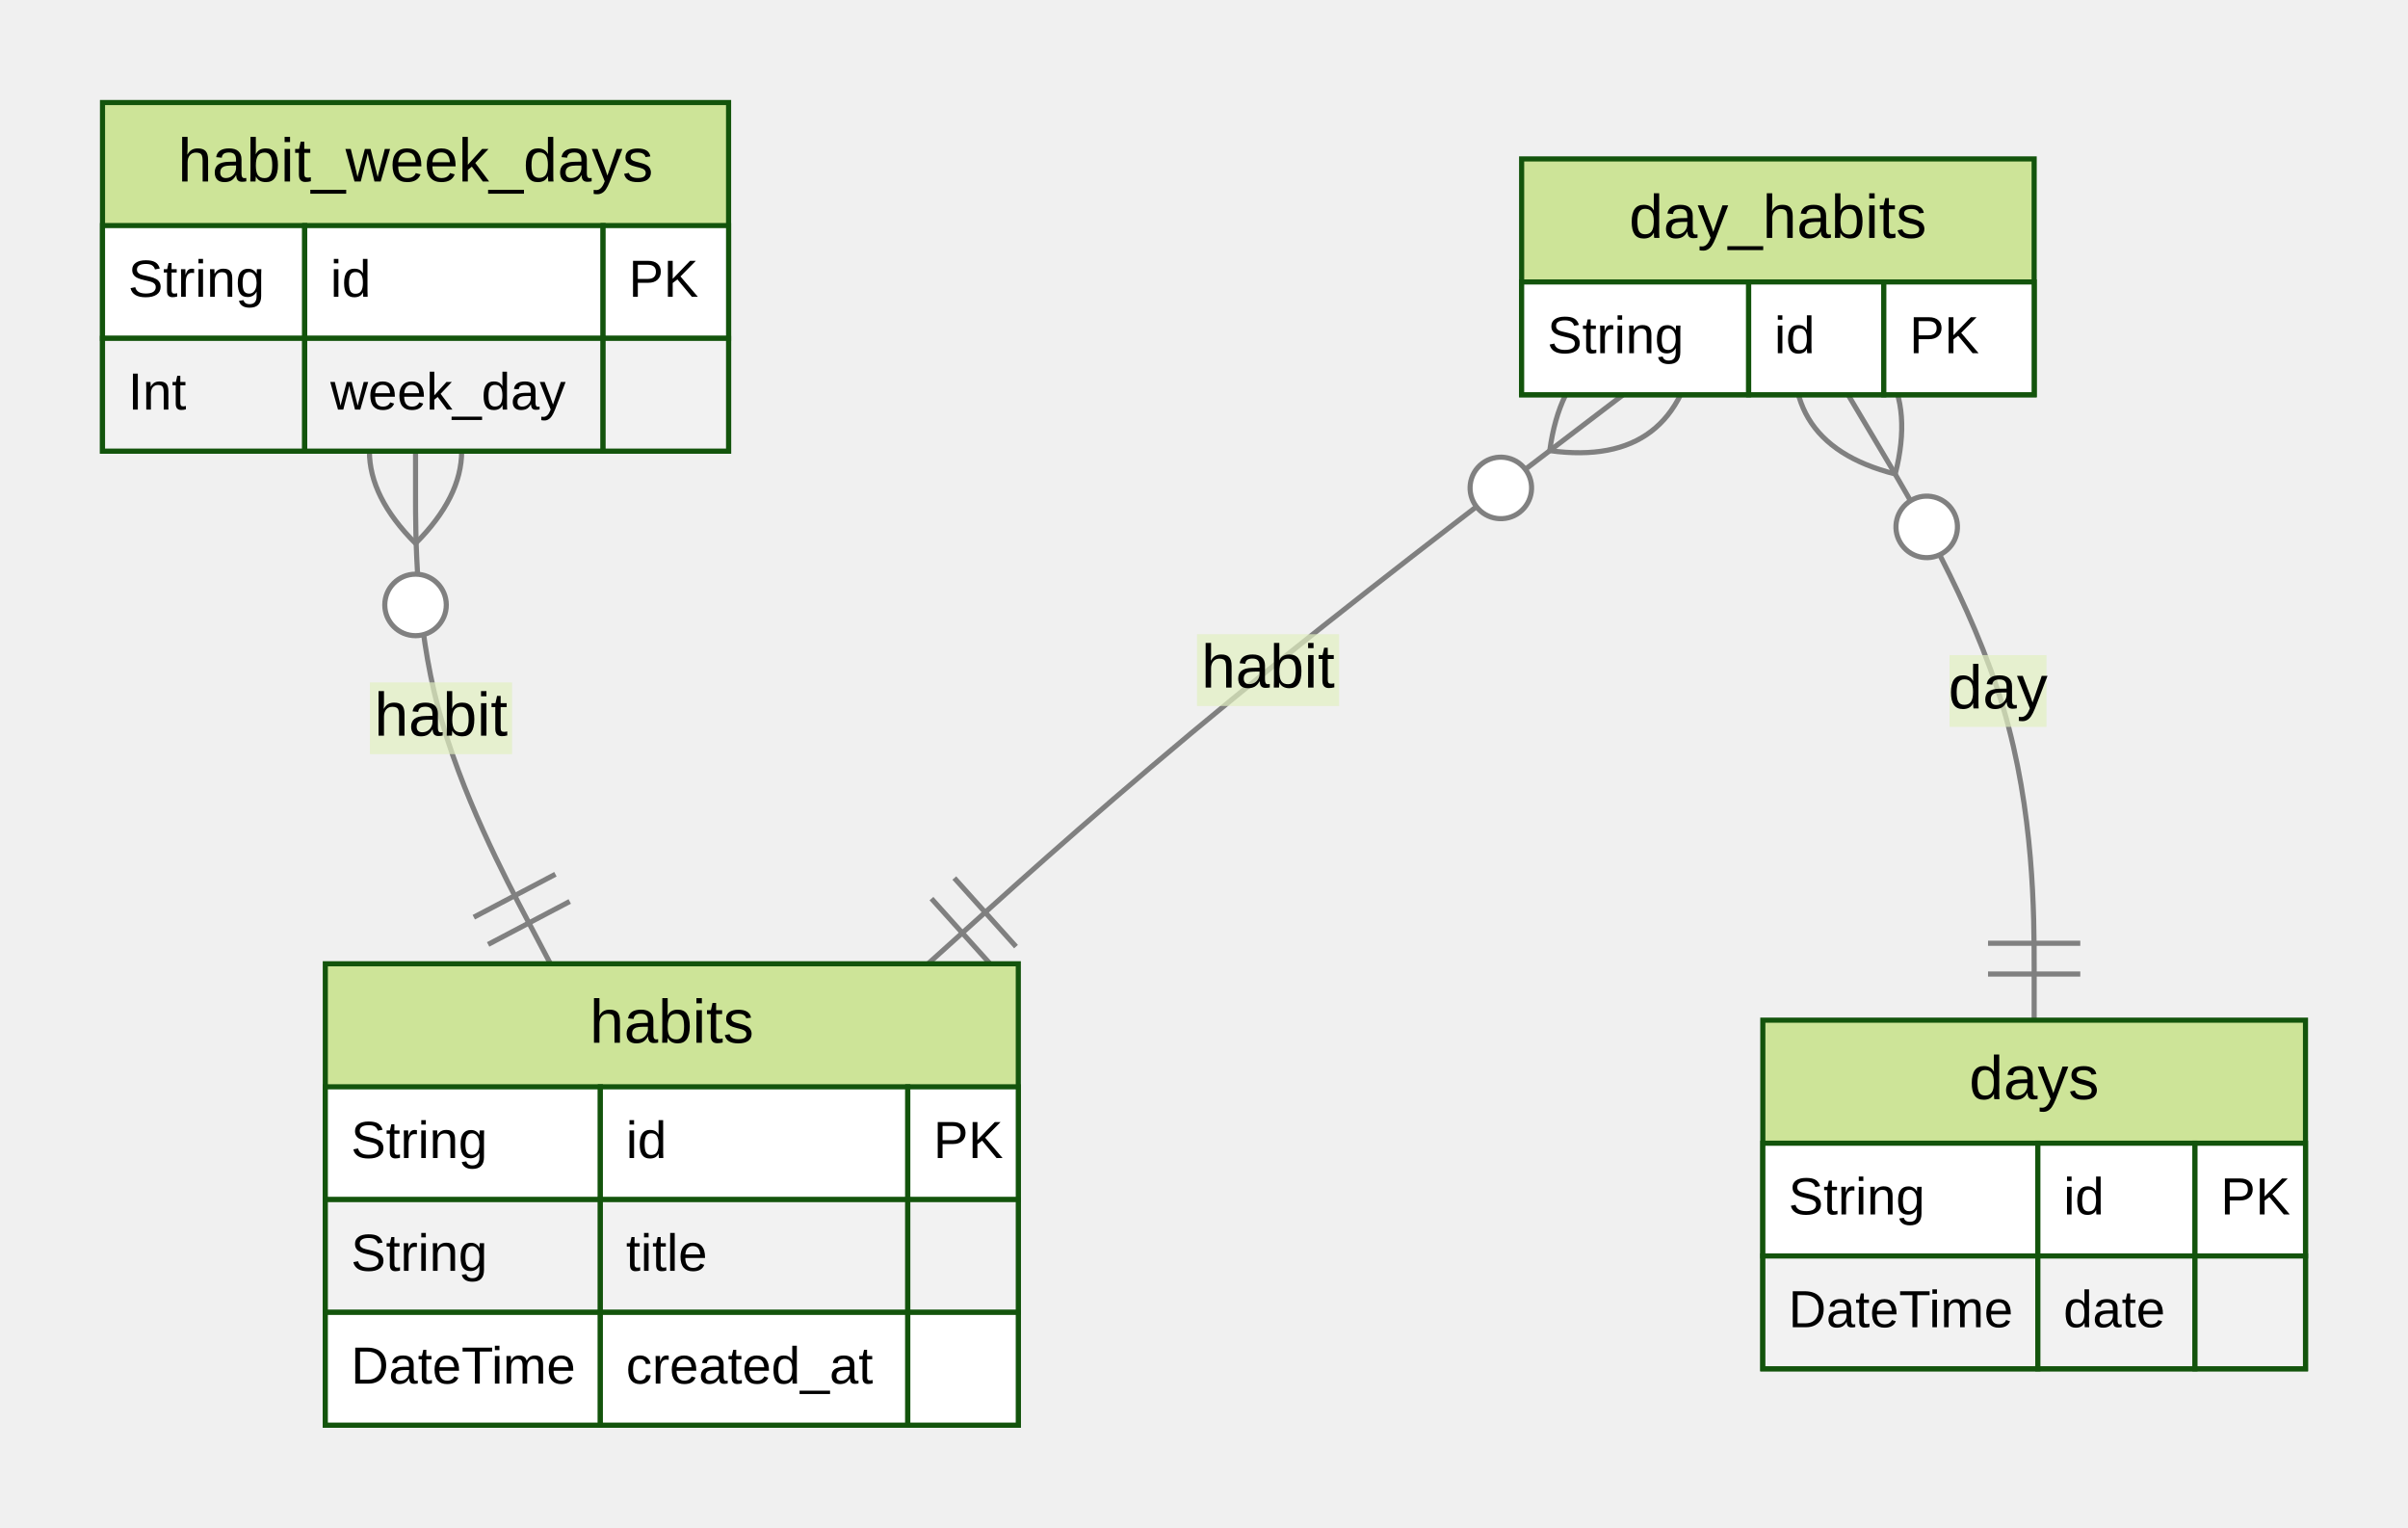
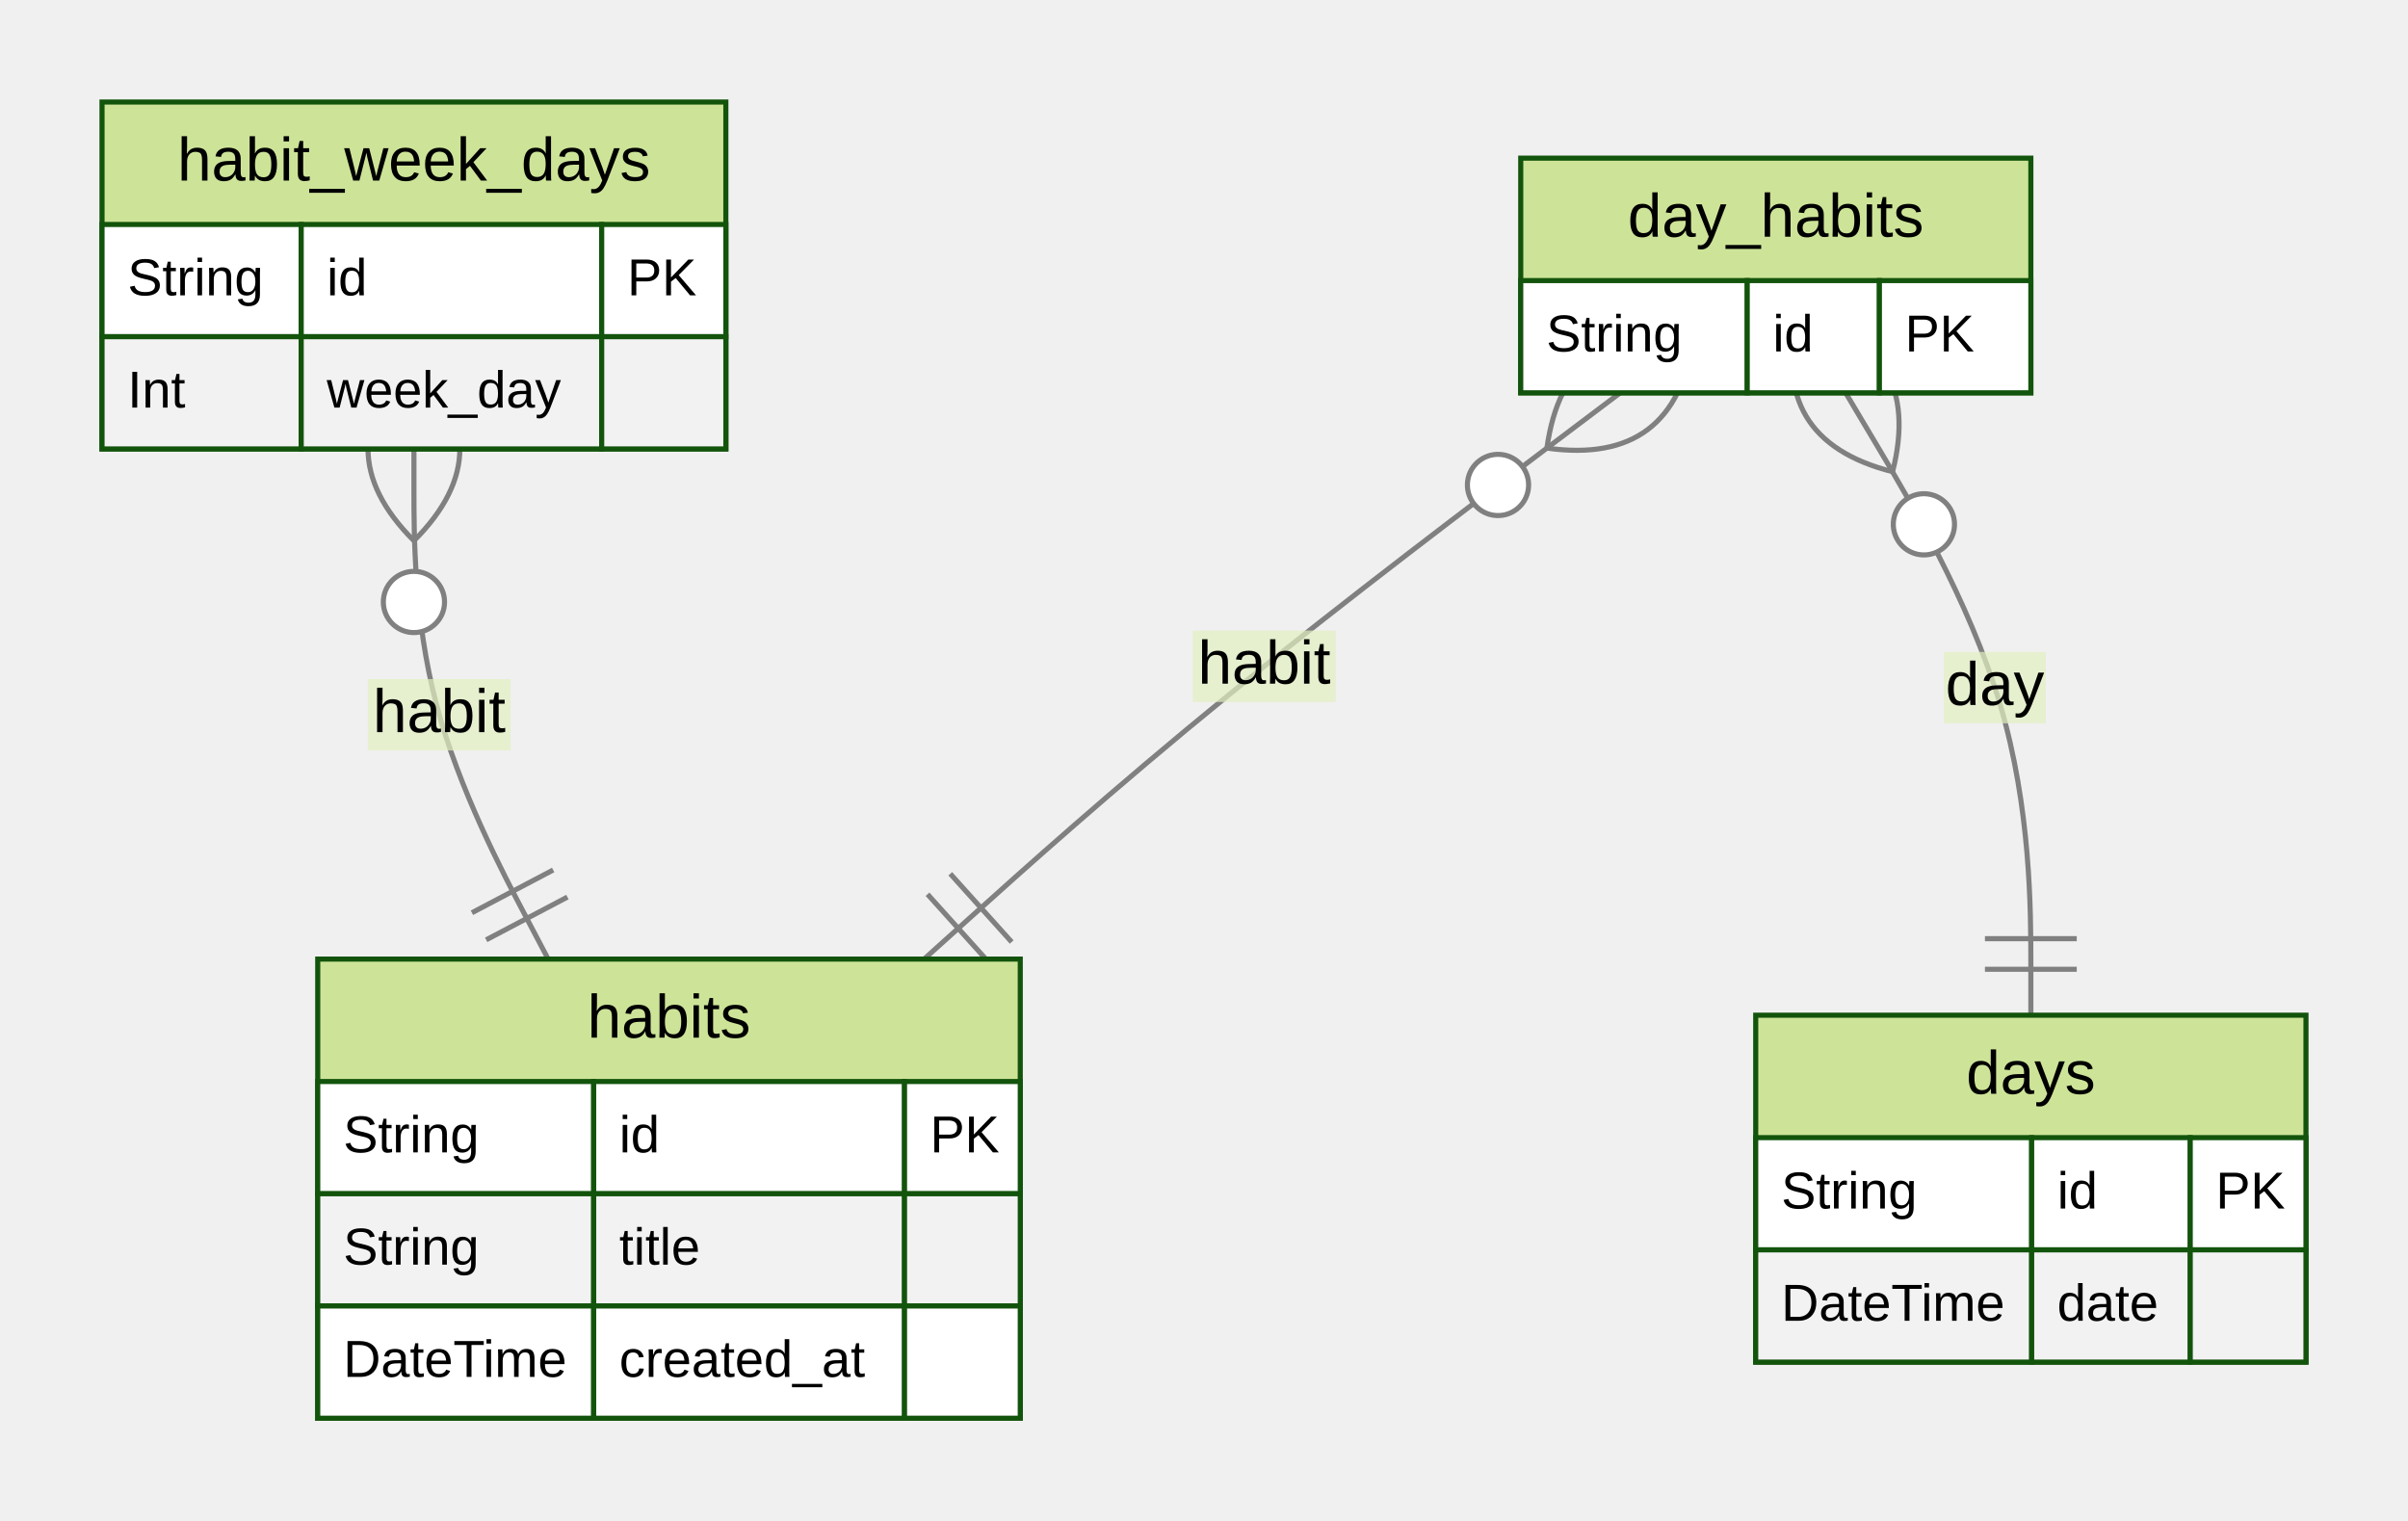
- <svg xmlns="http://www.w3.org/2000/svg" aria-roledescription="er" viewBox="0 0 469.832 298" style="max-width: 469.832px; background-color: white;" width="100%" id="mermaid-0">
+ <svg xmlns="http://www.w3.org/2000/svg" aria-roledescription="er" viewBox="0 0 472.051 298" style="max-width: 472.051px; background-color: white;" width="100%" id="mermaid-0">
  <style>#mermaid-0{font-family:"trebuchet ms",verdana,arial,sans-serif;font-size:16px;fill:#000000;}#mermaid-0 .error-icon{fill:#552222;}#mermaid-0 .error-text{fill:#552222;stroke:#552222;}#mermaid-0 .edge-thickness-normal{stroke-width:2px;}#mermaid-0 .edge-thickness-thick{stroke-width:3.5px;}#mermaid-0 .edge-pattern-solid{stroke-dasharray:0;}#mermaid-0 .edge-pattern-dashed{stroke-dasharray:3;}#mermaid-0 .edge-pattern-dotted{stroke-dasharray:2;}#mermaid-0 .marker{fill:#000000;stroke:#000000;}#mermaid-0 .marker.cross{stroke:#000000;}#mermaid-0 svg{font-family:"trebuchet ms",verdana,arial,sans-serif;font-size:16px;}#mermaid-0 .entityBox{fill:#cde498;stroke:#13540c;}#mermaid-0 .attributeBoxOdd{fill:#ffffff;stroke:#13540c;}#mermaid-0 .attributeBoxEven{fill:#f2f2f2;stroke:#13540c;}#mermaid-0 .relationshipLabelBox{fill:hsl(78.158, 58.462%, 84.51%);opacity:0.7;background-color:hsl(78.158, 58.462%, 84.51%);}#mermaid-0 .relationshipLabelBox rect{opacity:0.5;}#mermaid-0 .relationshipLine{stroke:#000000;}#mermaid-0 .entityTitleText{text-anchor:middle;font-size:18px;fill:#000000;}#mermaid-0 :root{--mermaid-font-family:"trebuchet ms",verdana,arial,sans-serif;}</style>
  <g />
  <defs>
    <marker orient="auto" markerHeight="18" markerWidth="18" refY="9" refX="0" id="ONLY_ONE_START">
      <path d="M9,0 L9,18 M15,0 L15,18" fill="none" stroke="gray" />
    </marker>
  </defs>
  <defs>
    <marker orient="auto" markerHeight="18" markerWidth="18" refY="9" refX="18" id="ONLY_ONE_END">
      <path d="M3,0 L3,18 M9,0 L9,18" fill="none" stroke="gray" />
    </marker>
  </defs>
  <defs>
    <marker orient="auto" markerHeight="18" markerWidth="30" refY="9" refX="0" id="ZERO_OR_ONE_START">
      <circle r="6" cy="9" cx="21" fill="white" stroke="gray" />
      <path d="M9,0 L9,18" fill="none" stroke="gray" />
    </marker>
  </defs>
  <defs>
    <marker orient="auto" markerHeight="18" markerWidth="30" refY="9" refX="30" id="ZERO_OR_ONE_END">
      <circle r="6" cy="9" cx="9" fill="white" stroke="gray" />
      <path d="M21,0 L21,18" fill="none" stroke="gray" />
    </marker>
  </defs>
  <defs>
    <marker orient="auto" markerHeight="36" markerWidth="45" refY="18" refX="18" id="ONE_OR_MORE_START">
      <path d="M0,18 Q 18,0 36,18 Q 18,36 0,18 M42,9 L42,27" fill="none" stroke="gray" />
    </marker>
  </defs>
  <defs>
    <marker orient="auto" markerHeight="36" markerWidth="45" refY="18" refX="27" id="ONE_OR_MORE_END">
      <path d="M3,9 L3,27 M9,18 Q27,0 45,18 Q27,36 9,18" fill="none" stroke="gray" />
    </marker>
  </defs>
  <defs>
    <marker orient="auto" markerHeight="36" markerWidth="57" refY="18" refX="18" id="ZERO_OR_MORE_START">
      <circle r="6" cy="18" cx="48" fill="white" stroke="gray" />
      <path d="M0,18 Q18,0 36,18 Q18,36 0,18" fill="none" stroke="gray" />
    </marker>
  </defs>
  <defs>
    <marker orient="auto" markerHeight="36" markerWidth="57" refY="18" refX="39" id="ZERO_OR_MORE_END">
      <circle r="6" cy="18" cx="9" fill="white" stroke="gray" />
      <path d="M21,18 Q39,0 57,18 Q39,36 21,18" fill="none" stroke="gray" />
    </marker>
  </defs>
-   <path style="stroke: gray; fill: none;" marker-start="url(#ZERO_OR_MORE_START)" marker-end="url(#ONLY_ONE_END)" d="M81.078,88L81.078,96.333C81.078,104.667,81.078,121.333,85.464,138C89.85,154.667,98.622,171.333,103.008,179.667L107.394,188" class="er relationshipLine" />
-   <path style="stroke: gray; fill: none;" marker-start="url(#ZERO_OR_MORE_START)" marker-end="url(#ONLY_ONE_END)" d="M360.581,77L366.633,87.167C372.684,97.333,384.787,117.667,390.839,138C396.891,158.333,396.891,178.667,396.891,188.833L396.891,199" class="er relationshipLine" />
-   <path style="stroke: gray; fill: none;" marker-start="url(#ZERO_OR_MORE_START)" marker-end="url(#ONLY_ONE_END)" d="M316.697,77L303.35,87.167C290.004,97.333,263.31,117.667,240.706,136.167C218.102,154.667,199.586,171.333,190.328,179.667L181.07,188" class="er relationshipLine" />
-   <g transform="translate(63.47266,188 )" id="entity-habits-8c386590-e4fe-4fea-a6f3-56034a7cd409">
-     <rect height="90" width="135.211" y="0" x="0" class="er entityBox" />
-     <text style="dominant-baseline: middle; text-anchor: middle; font-size: 12px;" transform="translate(67.60547,12)" y="0" x="0" id="text-entity-habits-8c386590-e4fe-4fea-a6f3-56034a7cd409" class="er entityLabel">habits</text>
-     <rect height="22" width="53.664" y="24" x="0" class="er attributeBoxOdd" />
-     <text style="dominant-baseline: middle; font-size: 10.2px;" transform="translate(5,35)" y="0" x="0" id="text-entity-habits-8c386590-e4fe-4fea-a6f3-56034a7cd409-attr-1-type" class="er entityLabel">String</text>
-     <rect height="22" width="59.984" y="24" x="53.664" class="er attributeBoxOdd" />
-     <text style="dominant-baseline: middle; font-size: 10.2px;" transform="translate(58.66406,35)" y="0" x="0" id="text-entity-habits-8c386590-e4fe-4fea-a6f3-56034a7cd409-attr-1-name" class="er entityLabel">id</text>
-     <rect height="22" width="21.562" y="24" x="113.648" class="er attributeBoxOdd" />
-     <text style="dominant-baseline: middle; font-size: 10.2px;" transform="translate(118.6484,35)" y="0" x="0" id="text-entity-habits-8c386590-e4fe-4fea-a6f3-56034a7cd409-attr-1-key" class="er entityLabel">PK</text>
-     <rect height="22" width="53.664" y="46" x="0" class="er attributeBoxEven" />
-     <text style="dominant-baseline: middle; font-size: 10.2px;" transform="translate(5,57)" y="0" x="0" id="text-entity-habits-8c386590-e4fe-4fea-a6f3-56034a7cd409-attr-2-type" class="er entityLabel">String</text>
-     <rect height="22" width="59.984" y="46" x="53.664" class="er attributeBoxEven" />
-     <text style="dominant-baseline: middle; font-size: 10.2px;" transform="translate(58.66406,57)" y="0" x="0" id="text-entity-habits-8c386590-e4fe-4fea-a6f3-56034a7cd409-attr-2-name" class="er entityLabel">title</text>
-     <rect height="22" width="21.562" y="46" x="113.648" class="er attributeBoxEven" />
-     <text style="dominant-baseline: middle; font-size: 10.2px;" transform="translate(118.6484,57)" y="0" x="0" id="text-entity-habits-8c386590-e4fe-4fea-a6f3-56034a7cd409-attr-2-key" class="er entityLabel" />
-     <rect height="22" width="53.664" y="68" x="0" class="er attributeBoxOdd" />
-     <text style="dominant-baseline: middle; font-size: 10.2px;" transform="translate(5,79)" y="0" x="0" id="text-entity-habits-8c386590-e4fe-4fea-a6f3-56034a7cd409-attr-3-type" class="er entityLabel">DateTime</text>
-     <rect height="22" width="59.984" y="68" x="53.664" class="er attributeBoxOdd" />
-     <text style="dominant-baseline: middle; font-size: 10.2px;" transform="translate(58.66406,79)" y="0" x="0" id="text-entity-habits-8c386590-e4fe-4fea-a6f3-56034a7cd409-attr-3-name" class="er entityLabel">created_at</text>
-     <rect height="22" width="21.562" y="68" x="113.648" class="er attributeBoxOdd" />
-     <text style="dominant-baseline: middle; font-size: 10.2px;" transform="translate(118.6484,79)" y="0" x="0" id="text-entity-habits-8c386590-e4fe-4fea-a6f3-56034a7cd409-attr-3-key" class="er entityLabel" />
+   <path style="stroke: gray; fill: none;" marker-start="url(#ZERO_OR_MORE_START)" marker-end="url(#ONLY_ONE_END)" d="M81.146,88L81.146,96.333C81.146,104.667,81.146,121.333,85.532,138C89.918,154.667,98.69,171.333,103.076,179.667L107.462,188" class="er relationshipLine" />
+   <path style="stroke: gray; fill: none;" marker-start="url(#ZERO_OR_MORE_START)" marker-end="url(#ONLY_ONE_END)" d="M361.807,77L367.859,87.167C373.91,97.333,386.013,117.667,392.065,138C398.116,158.333,398.116,178.667,398.116,188.833L398.116,199" class="er relationshipLine" />
+   <path style="stroke: gray; fill: none;" marker-start="url(#ZERO_OR_MORE_START)" marker-end="url(#ONLY_ONE_END)" d="M317.615,77L304.132,87.167C290.65,97.333,263.685,117.667,240.941,136.167C218.198,154.667,199.676,171.333,190.416,179.667L181.155,188" class="er relationshipLine" />
+   <g transform="translate(62.28748,188 )" id="entity-habits-f831248c-4b07-4d43-b486-f1191f8467e3">
+     <rect height="90" width="137.718" y="0" x="0" class="er entityBox" />
+     <text style="dominant-baseline: middle; text-anchor: middle; font-size: 12px;" transform="translate(68.85901,12)" y="0" x="0" id="text-entity-habits-f831248c-4b07-4d43-b486-f1191f8467e3" class="er entityLabel">habits</text>
+     <rect height="22" width="54.096" y="24" x="0" class="er attributeBoxOdd" />
+     <text style="dominant-baseline: middle; font-size: 10.2px;" transform="translate(5,35)" y="0" x="0" id="text-entity-habits-f831248c-4b07-4d43-b486-f1191f8467e3-attr-1-type" class="er entityLabel">String</text>
+     <rect height="22" width="60.935" y="24" x="54.096" class="er attributeBoxOdd" />
+     <text style="dominant-baseline: middle; font-size: 10.2px;" transform="translate(59.09555,35)" y="0" x="0" id="text-entity-habits-f831248c-4b07-4d43-b486-f1191f8467e3-attr-1-name" class="er entityLabel">id</text>
+     <rect height="22" width="22.688" y="24" x="115.03" class="er attributeBoxOdd" />
+     <text style="dominant-baseline: middle; font-size: 10.2px;" transform="translate(120.0303,35)" y="0" x="0" id="text-entity-habits-f831248c-4b07-4d43-b486-f1191f8467e3-attr-1-key" class="er entityLabel">PK</text>
+     <rect height="22" width="54.096" y="46" x="0" class="er attributeBoxEven" />
+     <text style="dominant-baseline: middle; font-size: 10.2px;" transform="translate(5,57)" y="0" x="0" id="text-entity-habits-f831248c-4b07-4d43-b486-f1191f8467e3-attr-2-type" class="er entityLabel">String</text>
+     <rect height="22" width="60.935" y="46" x="54.096" class="er attributeBoxEven" />
+     <text style="dominant-baseline: middle; font-size: 10.2px;" transform="translate(59.09555,57)" y="0" x="0" id="text-entity-habits-f831248c-4b07-4d43-b486-f1191f8467e3-attr-2-name" class="er entityLabel">title</text>
+     <rect height="22" width="22.688" y="46" x="115.03" class="er attributeBoxEven" />
+     <text style="dominant-baseline: middle; font-size: 10.2px;" transform="translate(120.0303,57)" y="0" x="0" id="text-entity-habits-f831248c-4b07-4d43-b486-f1191f8467e3-attr-2-key" class="er entityLabel" />
+     <rect height="22" width="54.096" y="68" x="0" class="er attributeBoxOdd" />
+     <text style="dominant-baseline: middle; font-size: 10.2px;" transform="translate(5,79)" y="0" x="0" id="text-entity-habits-f831248c-4b07-4d43-b486-f1191f8467e3-attr-3-type" class="er entityLabel">DateTime</text>
+     <rect height="22" width="60.935" y="68" x="54.096" class="er attributeBoxOdd" />
+     <text style="dominant-baseline: middle; font-size: 10.2px;" transform="translate(59.09555,79)" y="0" x="0" id="text-entity-habits-f831248c-4b07-4d43-b486-f1191f8467e3-attr-3-name" class="er entityLabel">created_at</text>
+     <rect height="22" width="22.688" y="68" x="115.03" class="er attributeBoxOdd" />
+     <text style="dominant-baseline: middle; font-size: 10.2px;" transform="translate(120.0303,79)" y="0" x="0" id="text-entity-habits-f831248c-4b07-4d43-b486-f1191f8467e3-attr-3-key" class="er entityLabel" />
  </g>
-   <g transform="translate(20,20 )" id="entity-habitweekdays-6fd8628e-5f69-498b-97b7-222685e74cd2">
-     <rect height="68" width="122.156" y="0" x="0" class="er entityBox" />
-     <text style="dominant-baseline: middle; text-anchor: middle; font-size: 12px;" transform="translate(61.07812,12)" y="0" x="0" id="text-entity-habitweekdays-6fd8628e-5f69-498b-97b7-222685e74cd2" class="er entityLabel">habit_week_days</text>
-     <rect height="22" width="39.451" y="24" x="0" class="er attributeBoxOdd" />
-     <text style="dominant-baseline: middle; font-size: 10.2px;" transform="translate(5,35)" y="0" x="0" id="text-entity-habitweekdays-6fd8628e-5f69-498b-97b7-222685e74cd2-attr-1-type" class="er entityLabel">String</text>
-     <rect height="22" width="58.216" y="24" x="39.451" class="er attributeBoxOdd" />
-     <text style="dominant-baseline: middle; font-size: 10.2px;" transform="translate(44.45052,35)" y="0" x="0" id="text-entity-habitweekdays-6fd8628e-5f69-498b-97b7-222685e74cd2-attr-1-name" class="er entityLabel">id</text>
-     <rect height="22" width="24.49" y="24" x="97.667" class="er attributeBoxOdd" />
-     <text style="dominant-baseline: middle; font-size: 10.2px;" transform="translate(102.6667,35)" y="0" x="0" id="text-entity-habitweekdays-6fd8628e-5f69-498b-97b7-222685e74cd2-attr-1-key" class="er entityLabel">PK</text>
-     <rect height="22" width="39.451" y="46" x="0" class="er attributeBoxEven" />
-     <text style="dominant-baseline: middle; font-size: 10.2px;" transform="translate(5,57)" y="0" x="0" id="text-entity-habitweekdays-6fd8628e-5f69-498b-97b7-222685e74cd2-attr-2-type" class="er entityLabel">Int</text>
-     <rect height="22" width="58.216" y="46" x="39.451" class="er attributeBoxEven" />
-     <text style="dominant-baseline: middle; font-size: 10.2px;" transform="translate(44.45052,57)" y="0" x="0" id="text-entity-habitweekdays-6fd8628e-5f69-498b-97b7-222685e74cd2-attr-2-name" class="er entityLabel">week_day</text>
-     <rect height="22" width="24.49" y="46" x="97.667" class="er attributeBoxEven" />
-     <text style="dominant-baseline: middle; font-size: 10.2px;" transform="translate(102.6667,57)" y="0" x="0" id="text-entity-habitweekdays-6fd8628e-5f69-498b-97b7-222685e74cd2-attr-2-key" class="er entityLabel" />
+   <g transform="translate(20,20 )" id="entity-habitweekdays-3a519a02-6bed-4ce3-ad7b-0e41f35978b4">
+     <rect height="68" width="122.293" y="0" x="0" class="er entityBox" />
+     <text style="dominant-baseline: middle; text-anchor: middle; font-size: 12px;" transform="translate(61.14648,12)" y="0" x="0" id="text-entity-habitweekdays-3a519a02-6bed-4ce3-ad7b-0e41f35978b4" class="er entityLabel">habit_week_days</text>
+     <rect height="22" width="39.048" y="24" x="0" class="er attributeBoxOdd" />
+     <text style="dominant-baseline: middle; font-size: 10.2px;" transform="translate(5,35)" y="0" x="0" id="text-entity-habitweekdays-3a519a02-6bed-4ce3-ad7b-0e41f35978b4-attr-1-type" class="er entityLabel">String</text>
+     <rect height="22" width="58.904" y="24" x="39.048" class="er attributeBoxOdd" />
+     <text style="dominant-baseline: middle; font-size: 10.2px;" transform="translate(44.04844,35)" y="0" x="0" id="text-entity-habitweekdays-3a519a02-6bed-4ce3-ad7b-0e41f35978b4-attr-1-name" class="er entityLabel">id</text>
+     <rect height="22" width="24.34" y="24" x="97.953" class="er attributeBoxOdd" />
+     <text style="dominant-baseline: middle; font-size: 10.2px;" transform="translate(102.9529,35)" y="0" x="0" id="text-entity-habitweekdays-3a519a02-6bed-4ce3-ad7b-0e41f35978b4-attr-1-key" class="er entityLabel">PK</text>
+     <rect height="22" width="39.048" y="46" x="0" class="er attributeBoxEven" />
+     <text style="dominant-baseline: middle; font-size: 10.2px;" transform="translate(5,57)" y="0" x="0" id="text-entity-habitweekdays-3a519a02-6bed-4ce3-ad7b-0e41f35978b4-attr-2-type" class="er entityLabel">Int</text>
+     <rect height="22" width="58.904" y="46" x="39.048" class="er attributeBoxEven" />
+     <text style="dominant-baseline: middle; font-size: 10.2px;" transform="translate(44.04844,57)" y="0" x="0" id="text-entity-habitweekdays-3a519a02-6bed-4ce3-ad7b-0e41f35978b4-attr-2-name" class="er entityLabel">week_day</text>
+     <rect height="22" width="24.34" y="46" x="97.953" class="er attributeBoxEven" />
+     <text style="dominant-baseline: middle; font-size: 10.2px;" transform="translate(102.9529,57)" y="0" x="0" id="text-entity-habitweekdays-3a519a02-6bed-4ce3-ad7b-0e41f35978b4-attr-2-key" class="er entityLabel" />
  </g>
-   <g transform="translate(343.9492,199 )" id="entity-days-630ae3ea-984a-4758-a95f-82190bc0a04a">
-     <rect height="68" width="105.883" y="0" x="0" class="er entityBox" />
-     <text style="dominant-baseline: middle; text-anchor: middle; font-size: 12px;" transform="translate(52.94141,12)" y="0" x="0" id="text-entity-days-630ae3ea-984a-4758-a95f-82190bc0a04a" class="er entityLabel">days</text>
-     <rect height="22" width="53.664" y="24" x="0" class="er attributeBoxOdd" />
-     <text style="dominant-baseline: middle; font-size: 10.2px;" transform="translate(5,35)" y="0" x="0" id="text-entity-days-630ae3ea-984a-4758-a95f-82190bc0a04a-attr-1-type" class="er entityLabel">String</text>
-     <rect height="22" width="30.656" y="24" x="53.664" class="er attributeBoxOdd" />
-     <text style="dominant-baseline: middle; font-size: 10.2px;" transform="translate(58.66406,35)" y="0" x="0" id="text-entity-days-630ae3ea-984a-4758-a95f-82190bc0a04a-attr-1-name" class="er entityLabel">id</text>
-     <rect height="22" width="21.562" y="24" x="84.32" class="er attributeBoxOdd" />
-     <text style="dominant-baseline: middle; font-size: 10.2px;" transform="translate(89.32031,35)" y="0" x="0" id="text-entity-days-630ae3ea-984a-4758-a95f-82190bc0a04a-attr-1-key" class="er entityLabel">PK</text>
-     <rect height="22" width="53.664" y="46" x="0" class="er attributeBoxEven" />
-     <text style="dominant-baseline: middle; font-size: 10.2px;" transform="translate(5,57)" y="0" x="0" id="text-entity-days-630ae3ea-984a-4758-a95f-82190bc0a04a-attr-2-type" class="er entityLabel">DateTime</text>
-     <rect height="22" width="30.656" y="46" x="53.664" class="er attributeBoxEven" />
-     <text style="dominant-baseline: middle; font-size: 10.2px;" transform="translate(58.66406,57)" y="0" x="0" id="text-entity-days-630ae3ea-984a-4758-a95f-82190bc0a04a-attr-2-name" class="er entityLabel">date</text>
-     <rect height="22" width="21.562" y="46" x="84.32" class="er attributeBoxEven" />
-     <text style="dominant-baseline: middle; font-size: 10.2px;" transform="translate(89.32031,57)" y="0" x="0" id="text-entity-days-630ae3ea-984a-4758-a95f-82190bc0a04a-attr-2-key" class="er entityLabel" />
+   <g transform="translate(344.182,199 )" id="entity-days-61325934-905d-4d3f-a931-da20d3efd128">
+     <rect height="68" width="107.869" y="0" x="0" class="er entityBox" />
+     <text style="dominant-baseline: middle; text-anchor: middle; font-size: 12px;" transform="translate(53.93452,12)" y="0" x="0" id="text-entity-days-61325934-905d-4d3f-a931-da20d3efd128" class="er entityLabel">days</text>
+     <rect height="22" width="54.096" y="24" x="0" class="er attributeBoxOdd" />
+     <text style="dominant-baseline: middle; font-size: 10.2px;" transform="translate(5,35)" y="0" x="0" id="text-entity-days-61325934-905d-4d3f-a931-da20d3efd128-attr-1-type" class="er entityLabel">String</text>
+     <rect height="22" width="31.086" y="24" x="54.096" class="er attributeBoxOdd" />
+     <text style="dominant-baseline: middle; font-size: 10.2px;" transform="translate(59.09555,35)" y="0" x="0" id="text-entity-days-61325934-905d-4d3f-a931-da20d3efd128-attr-1-name" class="er entityLabel">id</text>
+     <rect height="22" width="22.688" y="24" x="85.181" class="er attributeBoxOdd" />
+     <text style="dominant-baseline: middle; font-size: 10.2px;" transform="translate(90.18137,35)" y="0" x="0" id="text-entity-days-61325934-905d-4d3f-a931-da20d3efd128-attr-1-key" class="er entityLabel">PK</text>
+     <rect height="22" width="54.096" y="46" x="0" class="er attributeBoxEven" />
+     <text style="dominant-baseline: middle; font-size: 10.2px;" transform="translate(5,57)" y="0" x="0" id="text-entity-days-61325934-905d-4d3f-a931-da20d3efd128-attr-2-type" class="er entityLabel">DateTime</text>
+     <rect height="22" width="31.086" y="46" x="54.096" class="er attributeBoxEven" />
+     <text style="dominant-baseline: middle; font-size: 10.2px;" transform="translate(59.09555,57)" y="0" x="0" id="text-entity-days-61325934-905d-4d3f-a931-da20d3efd128-attr-2-name" class="er entityLabel">date</text>
+     <rect height="22" width="22.688" y="46" x="85.181" class="er attributeBoxEven" />
+     <text style="dominant-baseline: middle; font-size: 10.2px;" transform="translate(90.18137,57)" y="0" x="0" id="text-entity-days-61325934-905d-4d3f-a931-da20d3efd128-attr-2-key" class="er entityLabel" />
  </g>
-   <g transform="translate(296.8906,31 )" id="entity-dayhabits-7d21bfd5-32d3-49b9-9a16-ca41c599626a">
+   <g transform="translate(298.1165,31 )" id="entity-dayhabits-0f337876-1236-48cc-9c52-daf5fb27d5d4">
    <rect height="46" width="100" y="0" x="0" class="er entityBox" />
-     <text style="dominant-baseline: middle; text-anchor: middle; font-size: 12px;" transform="translate(50,12)" y="0" x="0" id="text-entity-dayhabits-7d21bfd5-32d3-49b9-9a16-ca41c599626a" class="er entityLabel">day_habits</text>
-     <rect height="22" width="44.297" y="24" x="0" class="er attributeBoxOdd" />
-     <text style="dominant-baseline: middle; font-size: 10.2px;" transform="translate(5,35)" y="0" x="0" id="text-entity-dayhabits-7d21bfd5-32d3-49b9-9a16-ca41c599626a-attr-1-type" class="er entityLabel">String</text>
-     <rect height="22" width="26.367" y="24" x="44.297" class="er attributeBoxOdd" />
-     <text style="dominant-baseline: middle; font-size: 10.2px;" transform="translate(49.29688,35)" y="0" x="0" id="text-entity-dayhabits-7d21bfd5-32d3-49b9-9a16-ca41c599626a-attr-1-name" class="er entityLabel">id</text>
-     <rect height="22" width="29.336" y="24" x="70.664" class="er attributeBoxOdd" />
-     <text style="dominant-baseline: middle; font-size: 10.2px;" transform="translate(75.66406,35)" y="0" x="0" id="text-entity-dayhabits-7d21bfd5-32d3-49b9-9a16-ca41c599626a-attr-1-key" class="er entityLabel">PK</text>
+     <text style="dominant-baseline: middle; text-anchor: middle; font-size: 12px;" transform="translate(50,12)" y="0" x="0" id="text-entity-dayhabits-0f337876-1236-48cc-9c52-daf5fb27d5d4" class="er entityLabel">day_habits</text>
+     <rect height="22" width="44.399" y="24" x="0" class="er attributeBoxOdd" />
+     <text style="dominant-baseline: middle; font-size: 10.2px;" transform="translate(5,35)" y="0" x="0" id="text-entity-dayhabits-0f337876-1236-48cc-9c52-daf5fb27d5d4-attr-1-type" class="er entityLabel">String</text>
+     <rect height="22" width="25.911" y="24" x="44.399" class="er attributeBoxOdd" />
+     <text style="dominant-baseline: middle; font-size: 10.2px;" transform="translate(49.39862,35)" y="0" x="0" id="text-entity-dayhabits-0f337876-1236-48cc-9c52-daf5fb27d5d4-attr-1-name" class="er entityLabel">id</text>
+     <rect height="22" width="29.69" y="24" x="70.31" class="er attributeBoxOdd" />
+     <text style="dominant-baseline: middle; font-size: 10.2px;" transform="translate(75.30976,35)" y="0" x="0" id="text-entity-dayhabits-0f337876-1236-48cc-9c52-daf5fb27d5d4-attr-1-key" class="er entityLabel">PK</text>
  </g>
-   <rect height="14" width="27.727" y="133.109" x="72.179" class="er relationshipLabelBox" />
-   <text style="text-anchor: middle; dominant-baseline: middle; font-size: 12px;" y="140.109" x="86.042" id="rel1" class="er relationshipLabel">habit</text>
-   <rect height="14" width="18.914" y="127.788" x="380.377" class="er relationshipLabelBox" />
-   <text style="text-anchor: middle; dominant-baseline: middle; font-size: 12px;" y="134.788" x="389.834" id="rel2" class="er relationshipLabel">day</text>
-   <rect height="14" width="27.727" y="123.716" x="233.553" class="er relationshipLabelBox" />
-   <text style="text-anchor: middle; dominant-baseline: middle; font-size: 12px;" y="130.716" x="247.417" id="rel3" class="er relationshipLabel">habit</text>
+   <rect height="14" width="27.969" y="133.109" x="72.126" class="er relationshipLabelBox" />
+   <text style="text-anchor: middle; dominant-baseline: middle; font-size: 12px;" y="140.109" x="86.11" id="rel1" class="er relationshipLabel">habit</text>
+   <rect height="14" width="19.99" y="127.788" x="381.065" class="er relationshipLabelBox" />
+   <text style="text-anchor: middle; dominant-baseline: middle; font-size: 12px;" y="134.788" x="391.06" id="rel2" class="er relationshipLabel">day</text>
+   <rect height="14" width="27.969" y="123.605" x="233.851" class="er relationshipLabelBox" />
+   <text style="text-anchor: middle; dominant-baseline: middle; font-size: 12px;" y="130.605" x="247.836" id="rel3" class="er relationshipLabel">habit</text>
</svg>
